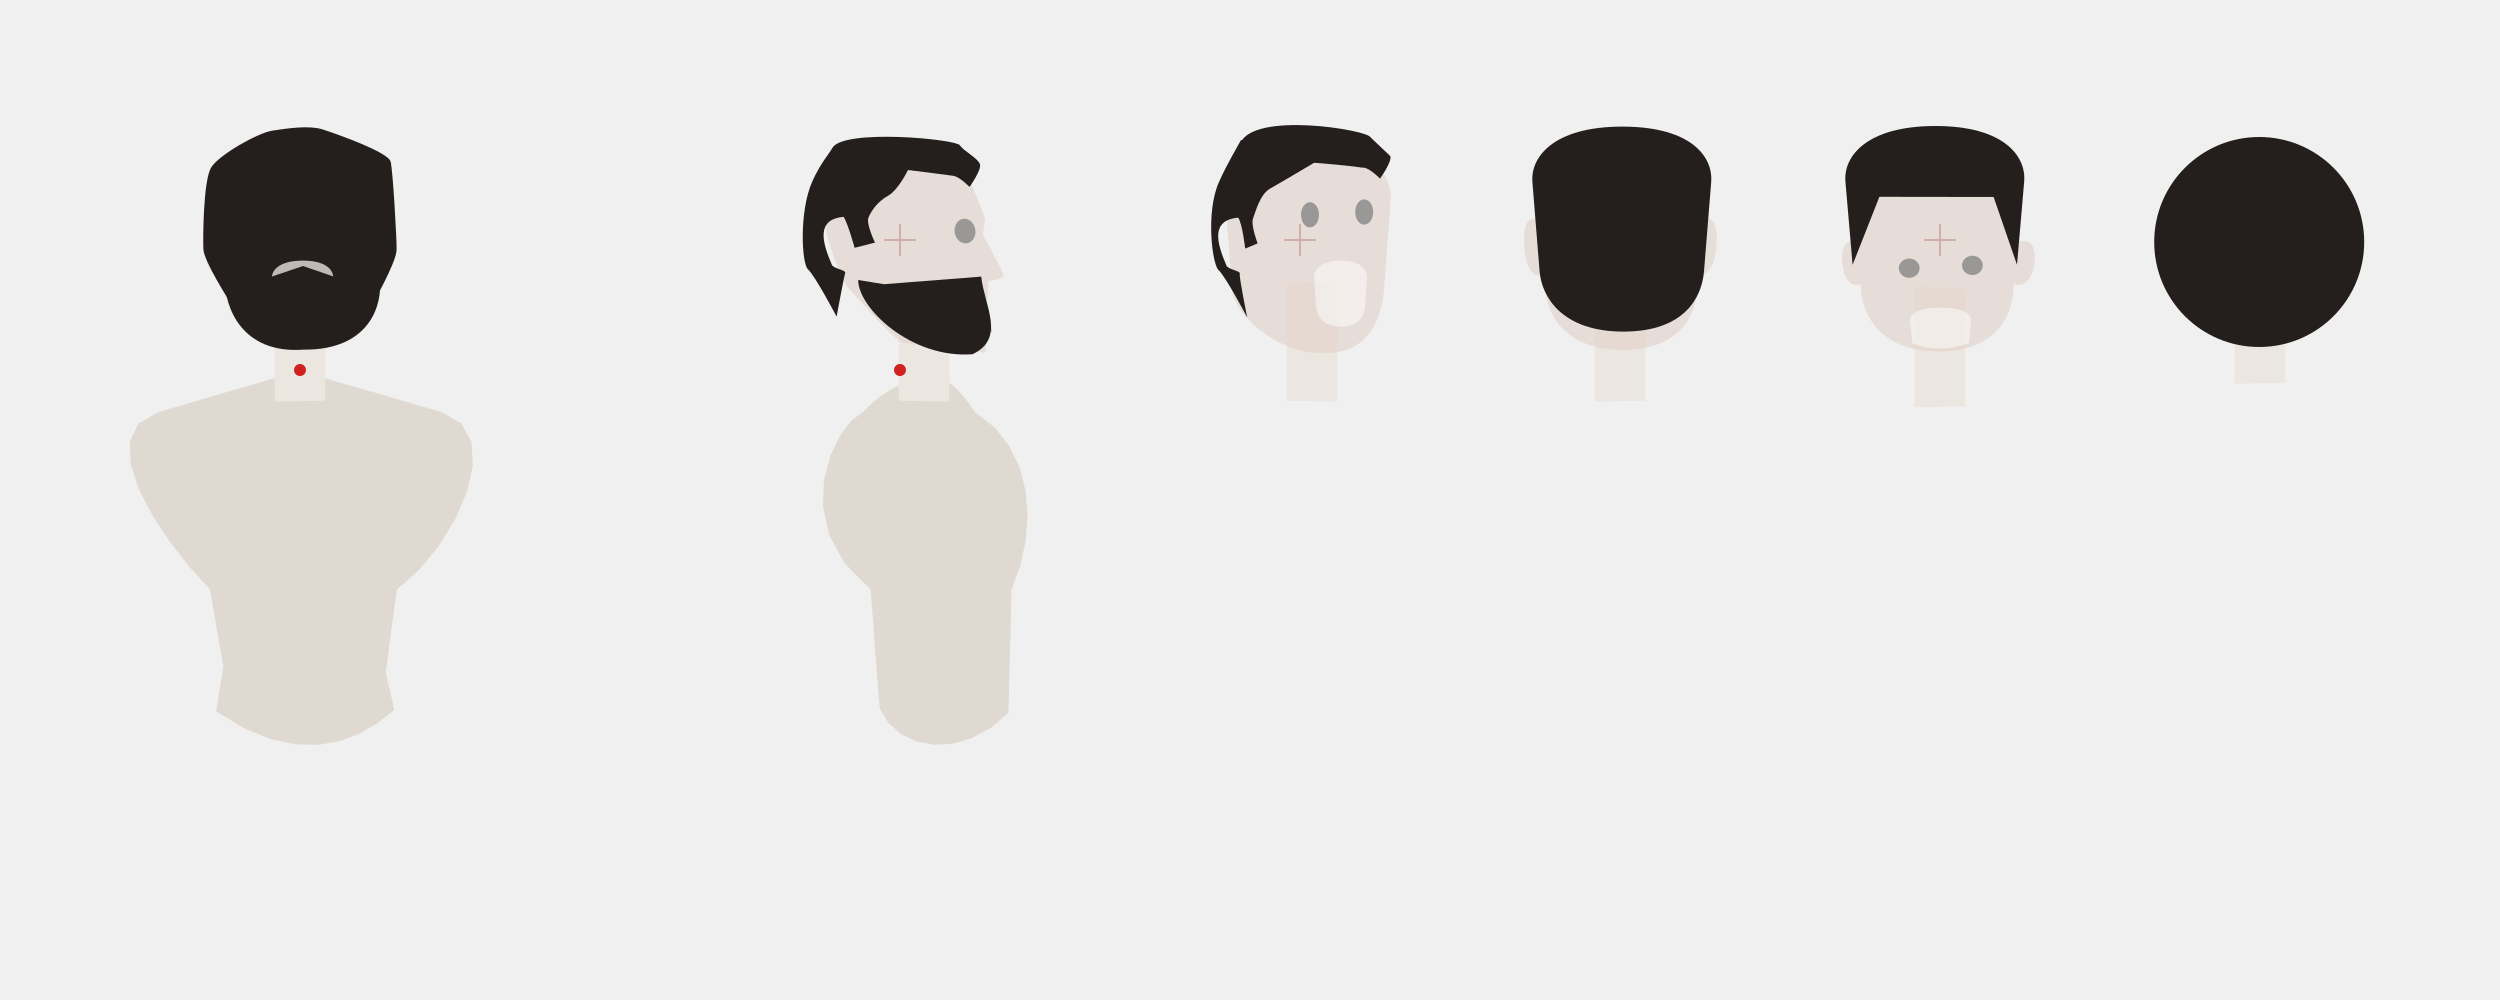
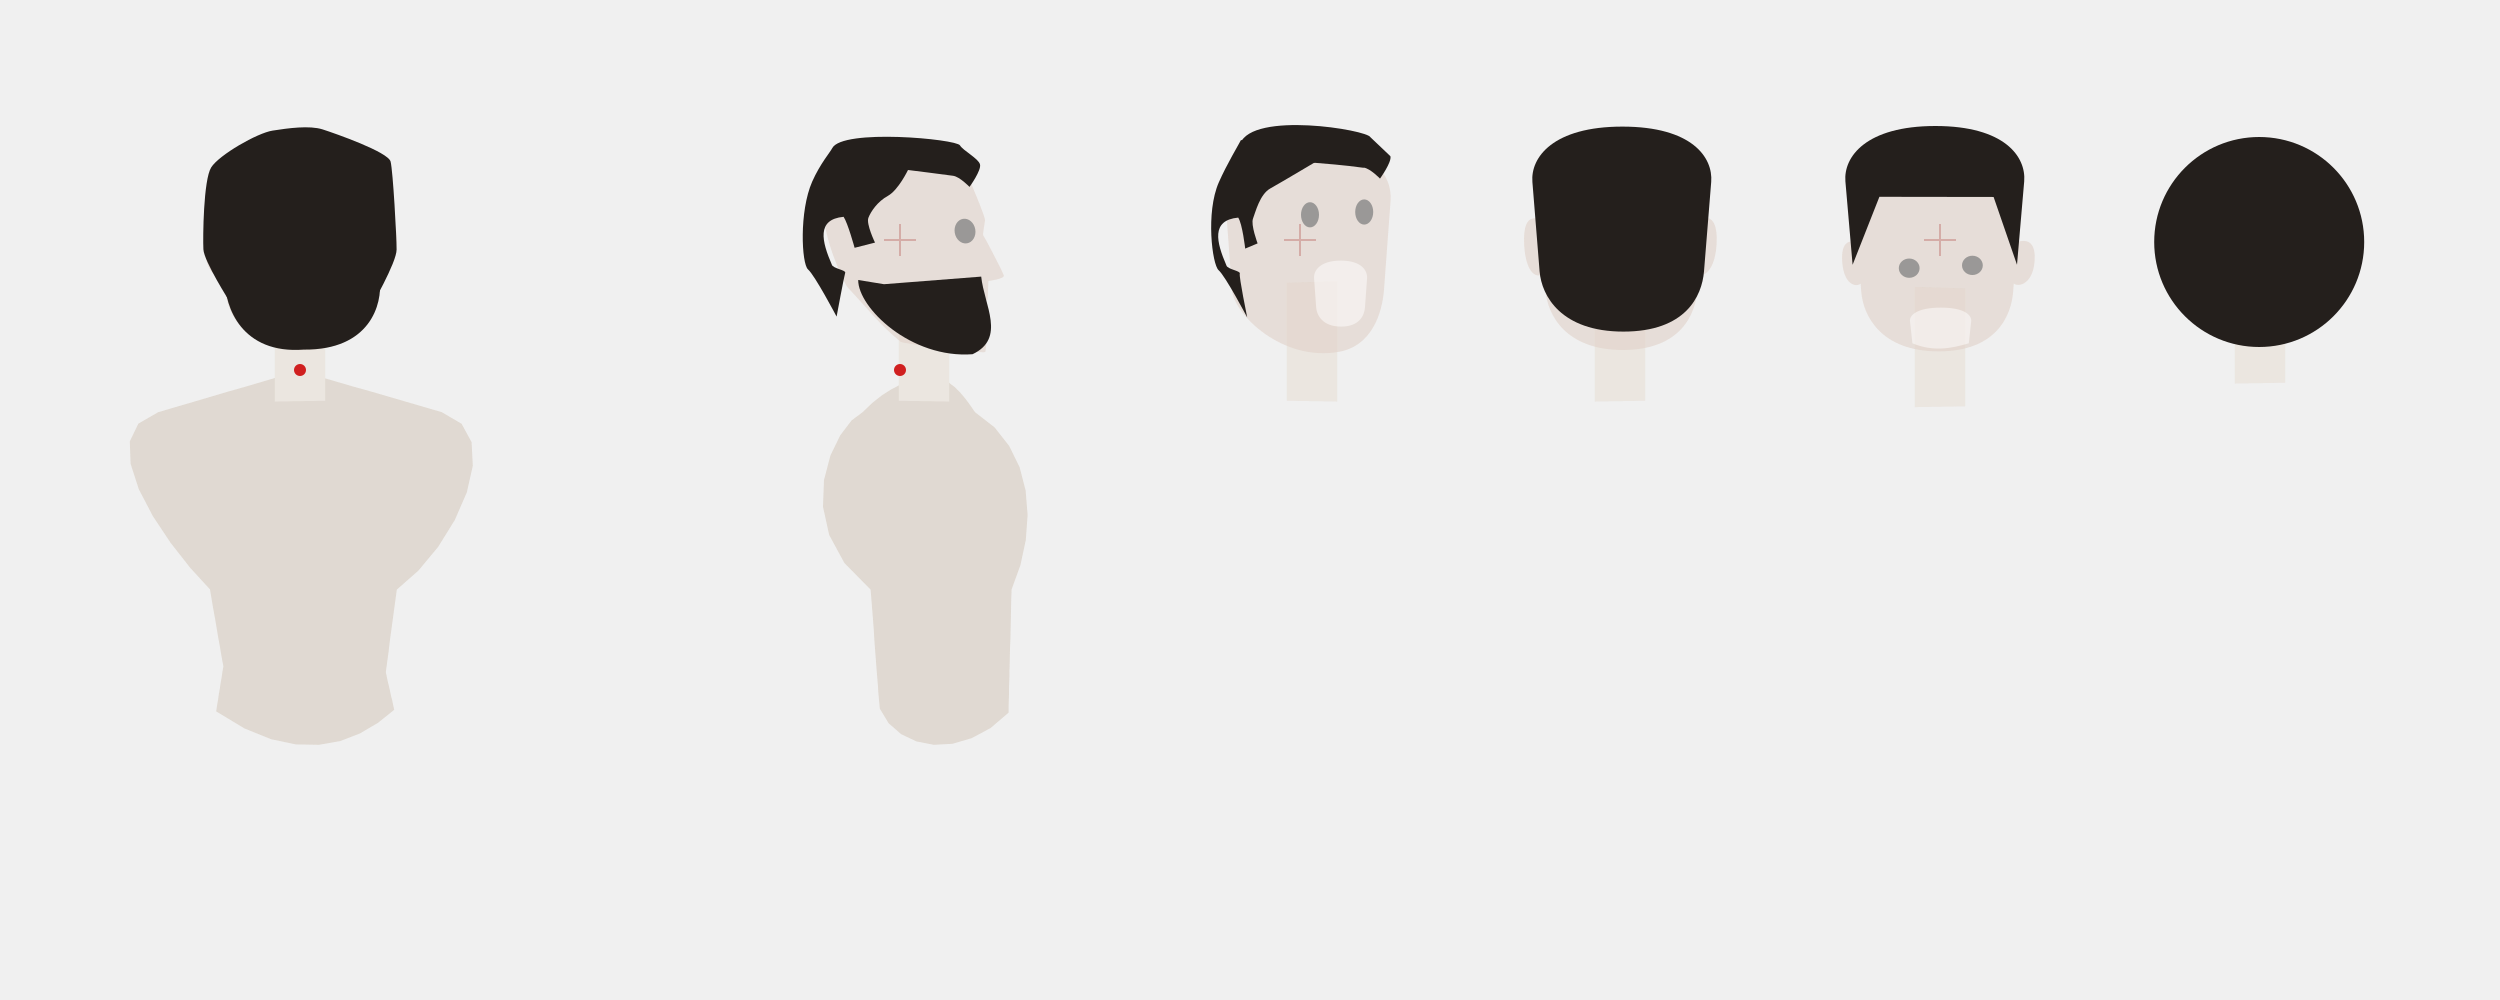
<svg xmlns="http://www.w3.org/2000/svg" width="2500" height="1000" viewBox="-1.5 -1.2 12.5 5" version="1.1" id="svg258">
  <defs id="defs262" />
  <g id="g60">
    <g opacity="0.7" id="g24">
      <path d="M-0.709 0.861L-0.621 0.835L-0.532 0.809L-0.444 0.783L-0.356 0.757L-0.268 0.732L-0.18 0.706L-0.092 0.68L-0.004 0.654L0.085 0.68L0.174 0.706L0.263 0.732L0.353 0.757L0.442 0.783L0.531 0.809L0.62 0.835L0.709 0.861L0.808 0.919L0.858 1.011L0.864 1.129L0.834 1.262L0.774 1.4L0.691 1.534L0.592 1.653L0.484 1.748L0.477 1.8L0.47 1.851L0.463 1.903L0.456 1.955L0.449 2.006L0.443 2.058L0.436 2.109L0.429 2.161L0.434 2.184L0.439 2.208L0.445 2.232L0.45 2.255L0.455 2.279L0.461 2.302L0.466 2.326L0.471 2.349L0.39 2.414L0.3 2.467L0.202 2.505L0.094 2.524L-0.021 2.522L-0.145 2.496L-0.278 2.442L-0.419 2.357L-0.415 2.329L-0.41 2.301L-0.406 2.272L-0.401 2.244L-0.397 2.216L-0.392 2.188L-0.388 2.16L-0.383 2.132L-0.392 2.084L-0.4 2.036L-0.409 1.987L-0.417 1.939L-0.425 1.891L-0.434 1.843L-0.442 1.795L-0.45 1.747L-0.549 1.639L-0.647 1.514L-0.736 1.38L-0.806 1.246L-0.847 1.119L-0.851 1.007L-0.808 0.918Z" fill="#d9cfc4" />
      <path d="M-0.126 0.808L-0.126 0.733L-0.126 0.657L-0.126 0.582L-0.126 0.507L-0.126 0.432L-0.126 0.357L-0.126 0.282L-0.126 0.207L-0.095 0.207L-0.063 0.208L-0.032 0.209L0 0.21L0.032 0.211L0.063 0.212L0.095 0.213L0.126 0.214L0.126 0.287L0.126 0.361L0.126 0.435L0.126 0.509L0.126 0.582L0.126 0.656L0.126 0.73L0.126 0.804L0.095 0.804L0.063 0.805L0.032 0.805L0 0.806L-0.032 0.806L-0.063 0.807L-0.095 0.807Z" fill="#e8e1d9" />
      <path d="M-0.08 0H0.08M0 -0.08V0.08" stroke="#b04040" stroke-width="0.01" fill="none" />
      <g opacity="0.6">
        <g>
          <path style="fill:#d9c3b6;stroke-width:0.015" d="m 0.014,0.55 c 0.288,0 0.364,-0.177 0.373,-0.301 l 0.033,-0.447 c 0.009,-0.123 -0.089,-0.277 -0.41,-0.277 -0.321,0 -0.425,0.154 -0.416,0.277 l 0.033,0.447 c 0.009,0.123 0.099,0.301 0.387,0.301 z" />
          <path style="fill:#d9c3b6;fill-opacity:1;stroke-width:0.015" d="m 0.37,0.156 0.003,-0.246 c 5.574e-4,-0.002 0.121,-0.091 0.11,0.111 -0.01,0.166 -0.095,0.175 -0.113,0.135 z" />
          <path style="fill:#d9c3b6;fill-opacity:1;stroke-width:0.015" d="m -0.378,0.156 -0.003,-0.246 c -5.575e-4,-0.002 -0.11,-0.085 -0.098,0.117 0.01,0.166 0.083,0.169 0.101,0.129 z" />
        </g>
        <g>
          <ellipse style="fill:#241f1c;stroke-width:0.015" cx="-0.144" cy="-0.126" rx="0.052" ry="0.063" />
          <ellipse style="fill:#241f1c;stroke-width:0.015" cx="0.172" cy="-0.14" rx="0.052" ry="0.063" />
        </g>
      </g>
    </g>
    <g id="g26" />
    <g id="g28" />
    <g id="g32">
      <path style="fill:#241f1c;fill-opacity:1;stroke-width:0.015" d="m -0.351,0.309 c 0,0 -0.129,-0.202 -0.132,-0.262 -0.003,-0.059 0,-0.348 0.039,-0.41 0.039,-0.062 0.23,-0.172 0.307,-0.184 0.077,-0.012 0.184,-0.027 0.25,-0.006 0.065,0.021 0.328,0.113 0.34,0.161 0.012,0.048 0.03,0.375 0.03,0.44 0,0.065 -0.129,0.288 -0.129,0.288" id="path30" />
-     </g>
-     <g id="g38">
-       <g id="g36">
-         <path style="fill:#bfbab5;fill-opacity:1;stroke-width:0.015" d="m 0.027,0.332 c 0.087,0 0.11,-0.016 0.113,-0.027 l 0.01,-0.04 c 0.003,-0.011 -0.027,-0.025 -0.124,-0.025 -0.097,0 -0.128,0.014 -0.126,0.025 l 0.01,0.04 c 0.003,0.011 0.03,0.027 0.117,0.027 z" id="path34" />
-       </g>
-     </g>
-     <g id="g44">
-       <g id="g42">
-         <path style="fill:#bfbab5;fill-opacity:1;stroke-width:0.015" d="m 0.023,0.329 c 0.107,0 0.135,-0.019 0.138,-0.033 l 0.012,-0.049 c 0.003,-0.013 -0.033,-0.03 -0.152,-0.03 -0.119,0 -0.158,0.017 -0.154,0.03 l 0.012,0.049 c 0.003,0.013 0.037,0.033 0.144,0.033 z" id="path40" />
-       </g>
-     </g>
-     <g id="g50">
-       <g id="g48">
-         <path style="fill:#bfbab5;fill-opacity:1;stroke-width:0.015" d="m 0.016,0.433 c 0.107,0 0.135,-0.057 0.138,-0.097 l 0.012,-0.144 c 0.003,-0.04 -0.033,-0.089 -0.152,-0.089 -0.119,0 -0.158,0.05 -0.154,0.089 l 0.012,0.144 c 0.003,0.04 0.037,0.097 0.144,0.097 z" id="path46" />
-       </g>
    </g>
    <g id="g54">
      <path style="fill:#241f1c;fill-opacity:1;stroke-width:0.794" d="m -305.17,169.358 c 17.44,0.176 20.887,-11.91 20.073,-18.557 l -6.732,1.112 -13.571,-4.672 -13.793,4.672 -6.845,-1.112 c -0.075,7.321 4.459,19.817 20.867,18.557 z" transform="matrix(0.01889764,0,0,0.01889764,5.78609,-2.652497)" id="path52" />
    </g>
    <g id="g58">
      <circle cx="0" cy="0.65" r="0.03" fill="#d02020" id="circle56" />
    </g>
  </g>
  <g transform="translate(3 0)" id="g114">
    <g opacity="0.7" id="g78">
      <path d="M0.375 0.861L0.364 0.845L0.348 0.822L0.328 0.795L0.303 0.765L0.273 0.735L0.236 0.707L0.193 0.681L0.142 0.66L0.115 0.674L0.082 0.687L0.044 0.703L0.002 0.723L-0.044 0.747L-0.091 0.777L-0.139 0.815L-0.187 0.861L-0.242 0.902L-0.299 0.977L-0.348 1.078L-0.38 1.2L-0.385 1.334L-0.354 1.475L-0.278 1.615L-0.147 1.748L-0.143 1.797L-0.139 1.847L-0.135 1.898L-0.131 1.95L-0.128 2.003L-0.124 2.056L-0.12 2.108L-0.116 2.161L-0.114 2.184L-0.112 2.208L-0.11 2.231L-0.109 2.254L-0.107 2.277L-0.105 2.299L-0.103 2.321L-0.101 2.343L-0.057 2.416L0.006 2.471L0.082 2.507L0.169 2.524L0.262 2.519L0.358 2.491L0.453 2.44L0.543 2.363L0.543 2.331L0.544 2.299L0.545 2.269L0.545 2.24L0.546 2.212L0.547 2.185L0.547 2.158L0.548 2.132L0.549 2.087L0.55 2.042L0.552 1.997L0.553 1.952L0.554 1.904L0.555 1.855L0.556 1.803L0.558 1.747L0.602 1.626L0.629 1.5L0.638 1.375L0.628 1.252L0.598 1.136L0.546 1.03L0.473 0.937Z" fill="#d9cfc4" />
      <path d="M0.246 0.808L0.246 0.733L0.246 0.657L0.246 0.582L0.246 0.507L0.246 0.432L0.246 0.357L0.246 0.282L0.246 0.207L0.215 0.207L0.183 0.208L0.152 0.209L0.12 0.21L0.088 0.211L0.057 0.212L0.025 0.213L-0.006 0.214L-0.006 0.287L-0.006 0.361L-0.006 0.435L-0.006 0.509L-0.006 0.582L-0.006 0.656L-0.006 0.73L-0.006 0.804L0.025 0.804L0.057 0.805L0.088 0.805L0.12 0.806L0.152 0.806L0.183 0.807L0.215 0.807Z" fill="#e8e1d9" />
      <path d="M-0.08 0H0.08M0 -0.08V0.08" stroke="#b04040" stroke-width="0.01" fill="none" />
      <g opacity="0.6">
        <g>
          <path style="fill:#d9c3b6;fill-opacity:1;stroke:none;stroke-width:0.01" d="m 0.357,-0.28 c 0.017,0.042 0.069,0.163 0.068,0.182 -0.001,0.019 -0.014,0.071 -0.008,0.076 0.005,0.005 0.097,0.181 0.102,0.199 0.005,0.018 -0.077,0.028 -0.077,0.028 0,0 -0.001,0.021 -0.004,0.093 l -0.156,0.048 0.002,0.05 c -3.3837e-4,0.027 0.151,0.049 0.151,0.047 -0.003,0.067 -0.006,0.113 -0.009,0.117 -0.008,0.009 -0.408,-0.04 -0.423,-0.051 -0.107,-0.088 -0.153,-0.153 -0.263,-0.27 -0.025,-0.026 -0.137,-0.288 -0.114,-0.375 0.089,-0.329 0.583,-0.333 0.731,-0.145 z" />
        </g>
        <g>
          <ellipse style="fill:#241f1c;stroke-width:0.015" cx="0.328" cy="0.008" rx="0.052" ry="0.062" transform="rotate(-9.201606)" />
        </g>
      </g>
    </g>
    <g id="g80" />
    <g id="g82" />
    <g id="g84" />
-     <g id="g90">
-       <g transform="translate(0.05393187,0.02359519)" id="g88">
-         <path style="fill:#bfbab5;fill-opacity:1;stroke-width:0.015" d="M 0.367,0.346 0.356,0.267 c -0.126,-0.002 -0.166,0.009 -0.161,0.018 l 0.017,0.034 c 0.005,0.009 0.042,0.024 0.155,0.026 z" id="path86" />
-       </g>
-     </g>
-     <g id="g96">
-       <g id="g94">
-         <path style="fill:#bfbab5;fill-opacity:1;stroke-width:0.015" d="m 0.406,0.388 -0.01,-0.138 c -0.111,-0.004 -0.146,0.015 -0.142,0.032 l 0.015,0.061 c 0.004,0.017 0.037,0.042 0.137,0.046 z" id="path92" />
-       </g>
-     </g>
-     <g id="g102">
-       <g id="g100">
-         <path style="fill:#bfbab5;fill-opacity:1;stroke-width:0.015" d="m 0.461,0.459 -0.05,-0.232 c -0.18,-0.009 -0.216,0.064 -0.213,0.099 l 0.008,0.09 c 0.003,0.035 0.094,0.035 0.255,0.043 z" id="path98" />
-       </g>
-     </g>
    <g id="g108">
      <path style="fill:#241f1c;fill-opacity:1;stroke-width:0.015" d="m 0.363,0.571 c 0.168,-0.08 0.058,-0.244 0.043,-0.388 l -0.486,0.038 -0.129,-0.021 c -0.001,0.138 0.263,0.395 0.573,0.371 z" id="path104" />
      <path style="fill:#241f1c;fill-opacity:1;stroke-width:0.015" d="m 0.348,-0.266 c 0,0 0.06,-0.083 0.052,-0.112 -0.007,-0.029 -0.086,-0.07 -0.1,-0.095 -0.018,-0.032 -0.588,-0.085 -0.639,0.014 -0.01,0.02 -0.06,0.077 -0.1,0.167 -0.066,0.15 -0.053,0.411 -0.021,0.439 0.034,0.029 0.143,0.236 0.143,0.236 0,0 0.038,-0.205 0.043,-0.219 0.005,-0.014 -0.062,-0.021 -0.067,-0.041 -0.05,-0.116 -0.078,-0.226 0.059,-0.239 0.021,0.031 0.055,0.155 0.055,0.155 l 0.102,-0.026 c 0,0 -0.045,-0.093 -0.033,-0.124 0.012,-0.031 0.045,-0.081 0.098,-0.11 0.052,-0.029 0.1,-0.129 0.1,-0.129 0,0 0.193,0.024 0.226,0.029 0.033,0.005 0.081,0.055 0.081,0.055 z" id="path106" />
    </g>
    <g id="g112">
      <circle cx="0" cy="0.65" r="0.03" fill="#d02020" id="circle110" />
    </g>
  </g>
  <g id="quarter" transform="translate(5 0)" style="color:#9f582a">
    <g opacity="0.7" id="g2333">
      <path d="M0.186 0.808L0.186 0.733L0.186 0.657L0.186 0.582L0.186 0.507L0.186 0.432L0.186 0.357L0.186 0.282L0.186 0.207L0.155 0.207L0.123 0.208L0.092 0.209L0.06 0.21L0.028 0.211L-0.003 0.212L-0.035 0.213L-0.066 0.214L-0.066 0.287L-0.066 0.361L-0.066 0.435L-0.066 0.509L-0.066 0.582L-0.066 0.656L-0.066 0.73L-0.066 0.804L-0.035 0.804L-0.003 0.805L0.028 0.805L0.06 0.806L0.092 0.806L0.123 0.807L0.155 0.807Z" fill="#e8e1d9" />
      <path d="M-0.08 0H0.08M0 -0.08V0.08" stroke="#b04040" stroke-width="0.01" fill="none" />
      <g opacity="0.6">
        <g>
          <path style="fill:#d9c3b6;stroke-width:0.015" d="M 0.195,0.559 C 0.358,0.53 0.411,0.368 0.42,0.249 l 0.033,-0.447 C 0.462,-0.321 0.364,-0.475 0.043,-0.475 c -0.321,0 -0.425,0.154 -0.416,0.277 l 0.033,0.447 c 0.009,0.123 0.252,0.361 0.535,0.31 z" />
        </g>
        <g>
          <g transform="translate(-0.01)">
            <g transform="matrix(0.866,0,0,1,0.1821,0)">
              <g>
                <ellipse style="fill:#241f1c;stroke-width:0.015" cx="0.172" cy="-0.14" rx="0.052" ry="0.063" />
              </g>
            </g>
          </g>
          <g transform="translate(-0.01)">
            <g transform="matrix(0.866,0,0,1,0.1847,0)">
              <g>
                <ellipse style="fill:#241f1c;stroke-width:0.015" cx="-0.144" cy="-0.126" rx="0.052" ry="0.063" />
              </g>
            </g>
          </g>
        </g>
      </g>
    </g>
    <g id="quarter-back" />
    <g id="quarter-over">
      <path style="fill:#241f1c;fill-opacity:1;stroke-width:0.015" d="m 1.705,-0.5 c -0.01,0.02 -0.071,0.121 -0.111,0.212 -0.066,0.15 -0.033,0.411 -0.001,0.439 0.034,0.029 0.143,0.236 0.143,0.236 0,0 -0.042,-0.205 -0.037,-0.219 0.005,-0.014 -0.062,-0.021 -0.067,-0.041 -0.05,-0.116 -0.078,-0.226 0.059,-0.239 0.021,0.031 0.035,0.155 0.035,0.155 l 0.062,-0.026 c 0,0 -0.035,-0.093 -0.023,-0.124 0.012,-0.031 0.034,-0.122 0.087,-0.151 0.052,-0.029 0.225,-0.132 0.225,-0.132" id="path2291-4" transform="translate(-2)" />
      <path style="fill:#241f1c;fill-opacity:1;stroke-width:0.015" d="m 2.319,-0.362 c 0.033,0.005 0.081,0.055 0.081,0.055 0,0 0.06,-0.083 0.052,-0.112 l -0.1,-0.095 c -0.017,-0.037 -0.588,-0.131 -0.651,0.032 l 0.041,0.059 c 0.19,0.033 0.385,0.035 0.576,0.062 z" id="path2020-2" transform="translate(-2)" />
    </g>
    <g opacity="0.5" id="g160">
      <g id="g158">
        <g transform="translate(-0.01)" id="g156">
          <g transform="matrix(0.866,0,0,1,0.2016,0)" id="g154">
            <g id="g152">
              <path style="fill:#ffffff;fill-opacity:1;stroke-width:0.015" d="m 0.016,0.433 c 0.107,0 0.135,-0.057 0.138,-0.097 l 0.012,-0.144 c 0.003,-0.04 -0.033,-0.089 -0.152,-0.089 -0.119,0 -0.158,0.05 -0.154,0.089 l 0.012,0.144 c 0.003,0.04 0.037,0.097 0.144,0.097 z" id="path150" />
            </g>
          </g>
        </g>
      </g>
    </g>
  </g>
  <g id="back-view" transform="translate(6.6 0)" style="color:#9f582a">
    <g opacity="0.7" id="g2671">
      <path d="M-0.126 0.808L-0.126 0.733L-0.126 0.657L-0.126 0.582L-0.126 0.507L-0.126 0.432L-0.126 0.357L-0.126 0.282L-0.126 0.207L-0.095 0.207L-0.063 0.208L-0.032 0.209L0 0.21L0.032 0.211L0.063 0.212L0.095 0.213L0.126 0.214L0.126 0.287L0.126 0.361L0.126 0.435L0.126 0.509L0.126 0.582L0.126 0.656L0.126 0.73L0.126 0.804L0.095 0.804L0.063 0.805L0.032 0.805L0 0.806L-0.032 0.806L-0.063 0.807L-0.095 0.807Z" fill="#e8e1d9" />
      <path d="M-0.08 0H0.08M0 -0.08V0.08" stroke="#b04040" stroke-width="0.01" fill="none" />
      <g opacity="0.6">
        <g>
          <g>
            <path style="fill:#d9c3b6;stroke-width:0.015" d="m 0.014,0.55 c 0.288,0 0.364,-0.177 0.373,-0.301 l 0.033,-0.447 c 0.009,-0.123 -0.089,-0.277 -0.41,-0.277 -0.321,0 -0.425,0.154 -0.416,0.277 l 0.033,0.447 c 0.009,0.123 0.099,0.301 0.387,0.301 z" />
            <path style="fill:#d9c3b6;fill-opacity:1;stroke-width:0.015" d="m 0.37,0.156 0.003,-0.246 c 5.574e-4,-0.002 0.121,-0.091 0.11,0.111 -0.01,0.166 -0.095,0.175 -0.113,0.135 z" />
            <path style="fill:#d9c3b6;fill-opacity:1;stroke-width:0.015" d="m -0.378,0.156 -0.003,-0.246 c -5.575e-4,-0.002 -0.11,-0.085 -0.098,0.117 0.01,0.166 0.083,0.169 0.101,0.129 z" />
          </g>
        </g>
      </g>
    </g>
    <g id="back-view-over">
      <path style="fill:#241f1c;fill-opacity:1;stroke:none;stroke-width:0.015" d="m 6.617,0.458 c 0.311,0 0.393,-0.177 0.403,-0.301 l 0.036,-0.447 c 0.01,-0.123 -0.096,-0.277 -0.444,-0.277 -0.347,0 -0.46,0.154 -0.45,0.277 l 0.036,0.447 c 0.01,0.123 0.108,0.301 0.419,0.301 z" id="path181" transform="translate(-6.6)" />
    </g>
  </g>
  <g id="front-down" transform="translate(8.2 0)" style="color:#9f582a">
    <g opacity="0.7" id="g3020">
      <path d="M-0.126 0.836L-0.126 0.761L-0.126 0.685L-0.126 0.61L-0.126 0.535L-0.126 0.46L-0.126 0.385L-0.126 0.31L-0.126 0.235L-0.095 0.235L-0.063 0.236L-0.032 0.237L0 0.238L0.032 0.239L0.063 0.24L0.095 0.241L0.126 0.242L0.126 0.315L0.126 0.389L0.126 0.463L0.126 0.537L0.126 0.61L0.126 0.684L0.126 0.758L0.126 0.832L0.095 0.832L0.063 0.833L0.032 0.833L0 0.834L-0.032 0.834L-0.063 0.835L-0.095 0.835Z" fill="#e8e1d9" />
      <path d="M-0.08 0H0.08M0 -0.08V0.08" stroke="#b04040" stroke-width="0.01" fill="none" />
      <g opacity="0.6">
        <g>
          <g transform="matrix(1,0,0,0.766,-0.01,0.0897)">
            <g>
              <path style="fill:#d9c3b6;fill-opacity:1;stroke-width:0.015" d="m -0.378,0.156 -0.003,-0.246 c -5.575e-4,-0.002 -0.11,-0.085 -0.098,0.117 0.01,0.166 0.083,0.169 0.101,0.129 z" />
            </g>
          </g>
          <g transform="matrix(1,0,0,0.766,-0.01,0.0897)">
            <g>
              <path style="fill:#d9c3b6;fill-opacity:1;stroke-width:0.015" d="m 0.37,0.156 0.003,-0.246 c 5.574e-4,-0.002 0.121,-0.091 0.11,0.111 -0.01,0.166 -0.095,0.175 -0.113,0.135 z" />
            </g>
          </g>
          <path style="fill:#d9c3b6;stroke-width:0.015" d="m -0.007,0.557 c 0.288,0 0.364,-0.177 0.373,-0.301 l 0.033,-0.447 c 0.009,-0.123 -0.089,-0.277 -0.41,-0.277 -0.321,0 -0.425,0.154 -0.416,0.277 l 0.033,0.447 c 0.009,0.123 0.099,0.301 0.387,0.301 z" />
        </g>
        <g>
          <g transform="translate(-0.01)">
            <g transform="matrix(1,0,0,0.766,0,0.2374)">
              <g>
                <ellipse style="fill:#241f1c;stroke-width:0.015" cx="-0.144" cy="-0.126" rx="0.052" ry="0.063" />
              </g>
            </g>
          </g>
          <g transform="translate(-0.01)">
            <g transform="matrix(1,0,0,0.766,0,0.2341)">
              <g>
                <ellipse style="fill:#241f1c;stroke-width:0.015" cx="0.172" cy="-0.14" rx="0.052" ry="0.063" />
              </g>
            </g>
          </g>
        </g>
      </g>
    </g>
    <g id="front-down-back" />
    <g id="front-down-over">
      <path style="color:#9f582a;fill:#241f1c;fill-opacity:1;stroke:none;stroke-width:0.015" d="m 1.297,-0.216 0.571,8.4767e-4 0.117,0.339 0.036,-0.417 C 2.031,-0.416 1.924,-0.57 1.577,-0.57 1.23,-0.57 1.117,-0.416 1.127,-0.293 l 0.036,0.417 z" id="path10-4" transform="translate(-1.6)" />
    </g>
    <g opacity="0.5" id="g240">
      <g id="g238">
        <g transform="translate(-0.01)" id="g236">
          <g transform="matrix(1,0,0,0.766,0,0.2592)" id="g234">
            <g id="g232">
              <path style="fill:#ffffff;fill-opacity:1;stroke-width:0.015" d="m 0.154,0.336 0.012,-0.144 c 0.003,-0.04 -0.033,-0.089 -0.152,-0.089 -0.119,0 -0.158,0.05 -0.154,0.089 l 0.012,0.144 c 0.106,0.057 0.195,0.033 0.282,0 z" id="path230" />
            </g>
          </g>
        </g>
      </g>
    </g>
  </g>
  <g id="top" transform="translate(9.8 0)" style="color:#9f582a">
    <g opacity="0.7" id="g3502">
      <path d="M-0.126 0.718L-0.126 0.643L-0.126 0.567L-0.126 0.492L-0.126 0.417L-0.126 0.342L-0.126 0.267L-0.126 0.192L-0.126 0.117L-0.095 0.117L-0.063 0.118L-0.032 0.119L0 0.12L0.032 0.121L0.063 0.122L0.095 0.123L0.126 0.124L0.126 0.197L0.126 0.271L0.126 0.345L0.126 0.419L0.126 0.492L0.126 0.566L0.126 0.64L0.126 0.714L0.095 0.714L0.063 0.715L0.032 0.715L0 0.716L-0.032 0.716L-0.063 0.717L-0.095 0.717Z" fill="#e8e1d9" />
      <path d="M-0.08 0H0.08M0 -0.08V0.08" stroke="#b04040" stroke-width="0.01" fill="none" />
      <g opacity="0.6">
        <g>
          <circle cx="0" cy="0" r="0.5" style="fill:#d9c3b6" />
        </g>
      </g>
    </g>
    <g id="top-over">
      <ellipse style="color:#9f582a;fill:#241f1c;fill-opacity:1;stroke:none;stroke-width:0.01" id="path5125" cx="3.196" cy="0.01" rx="0.525" ry="0.525" transform="translate(-3.2)" />
    </g>
  </g>
</svg>
